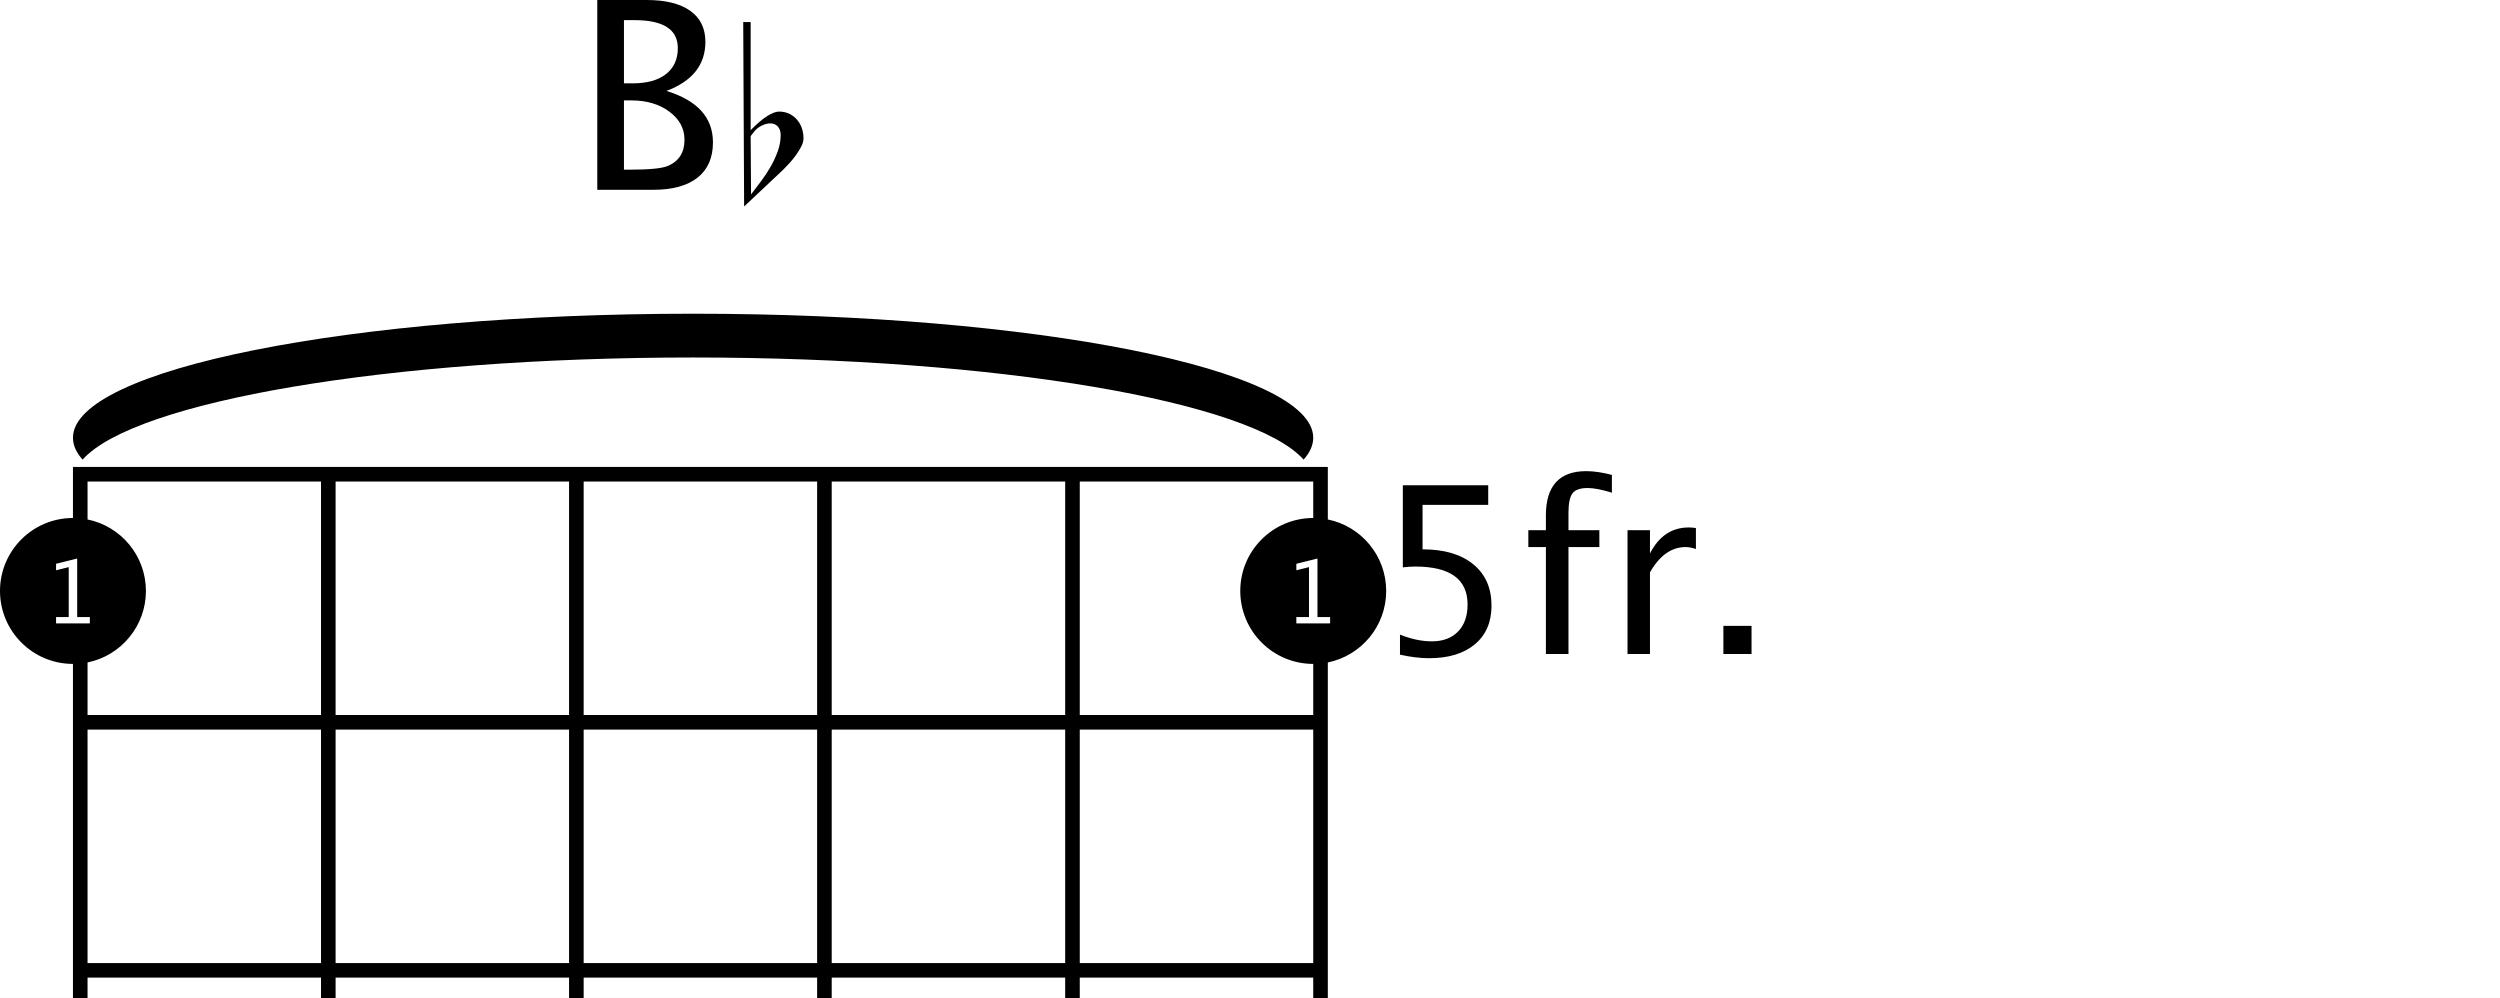
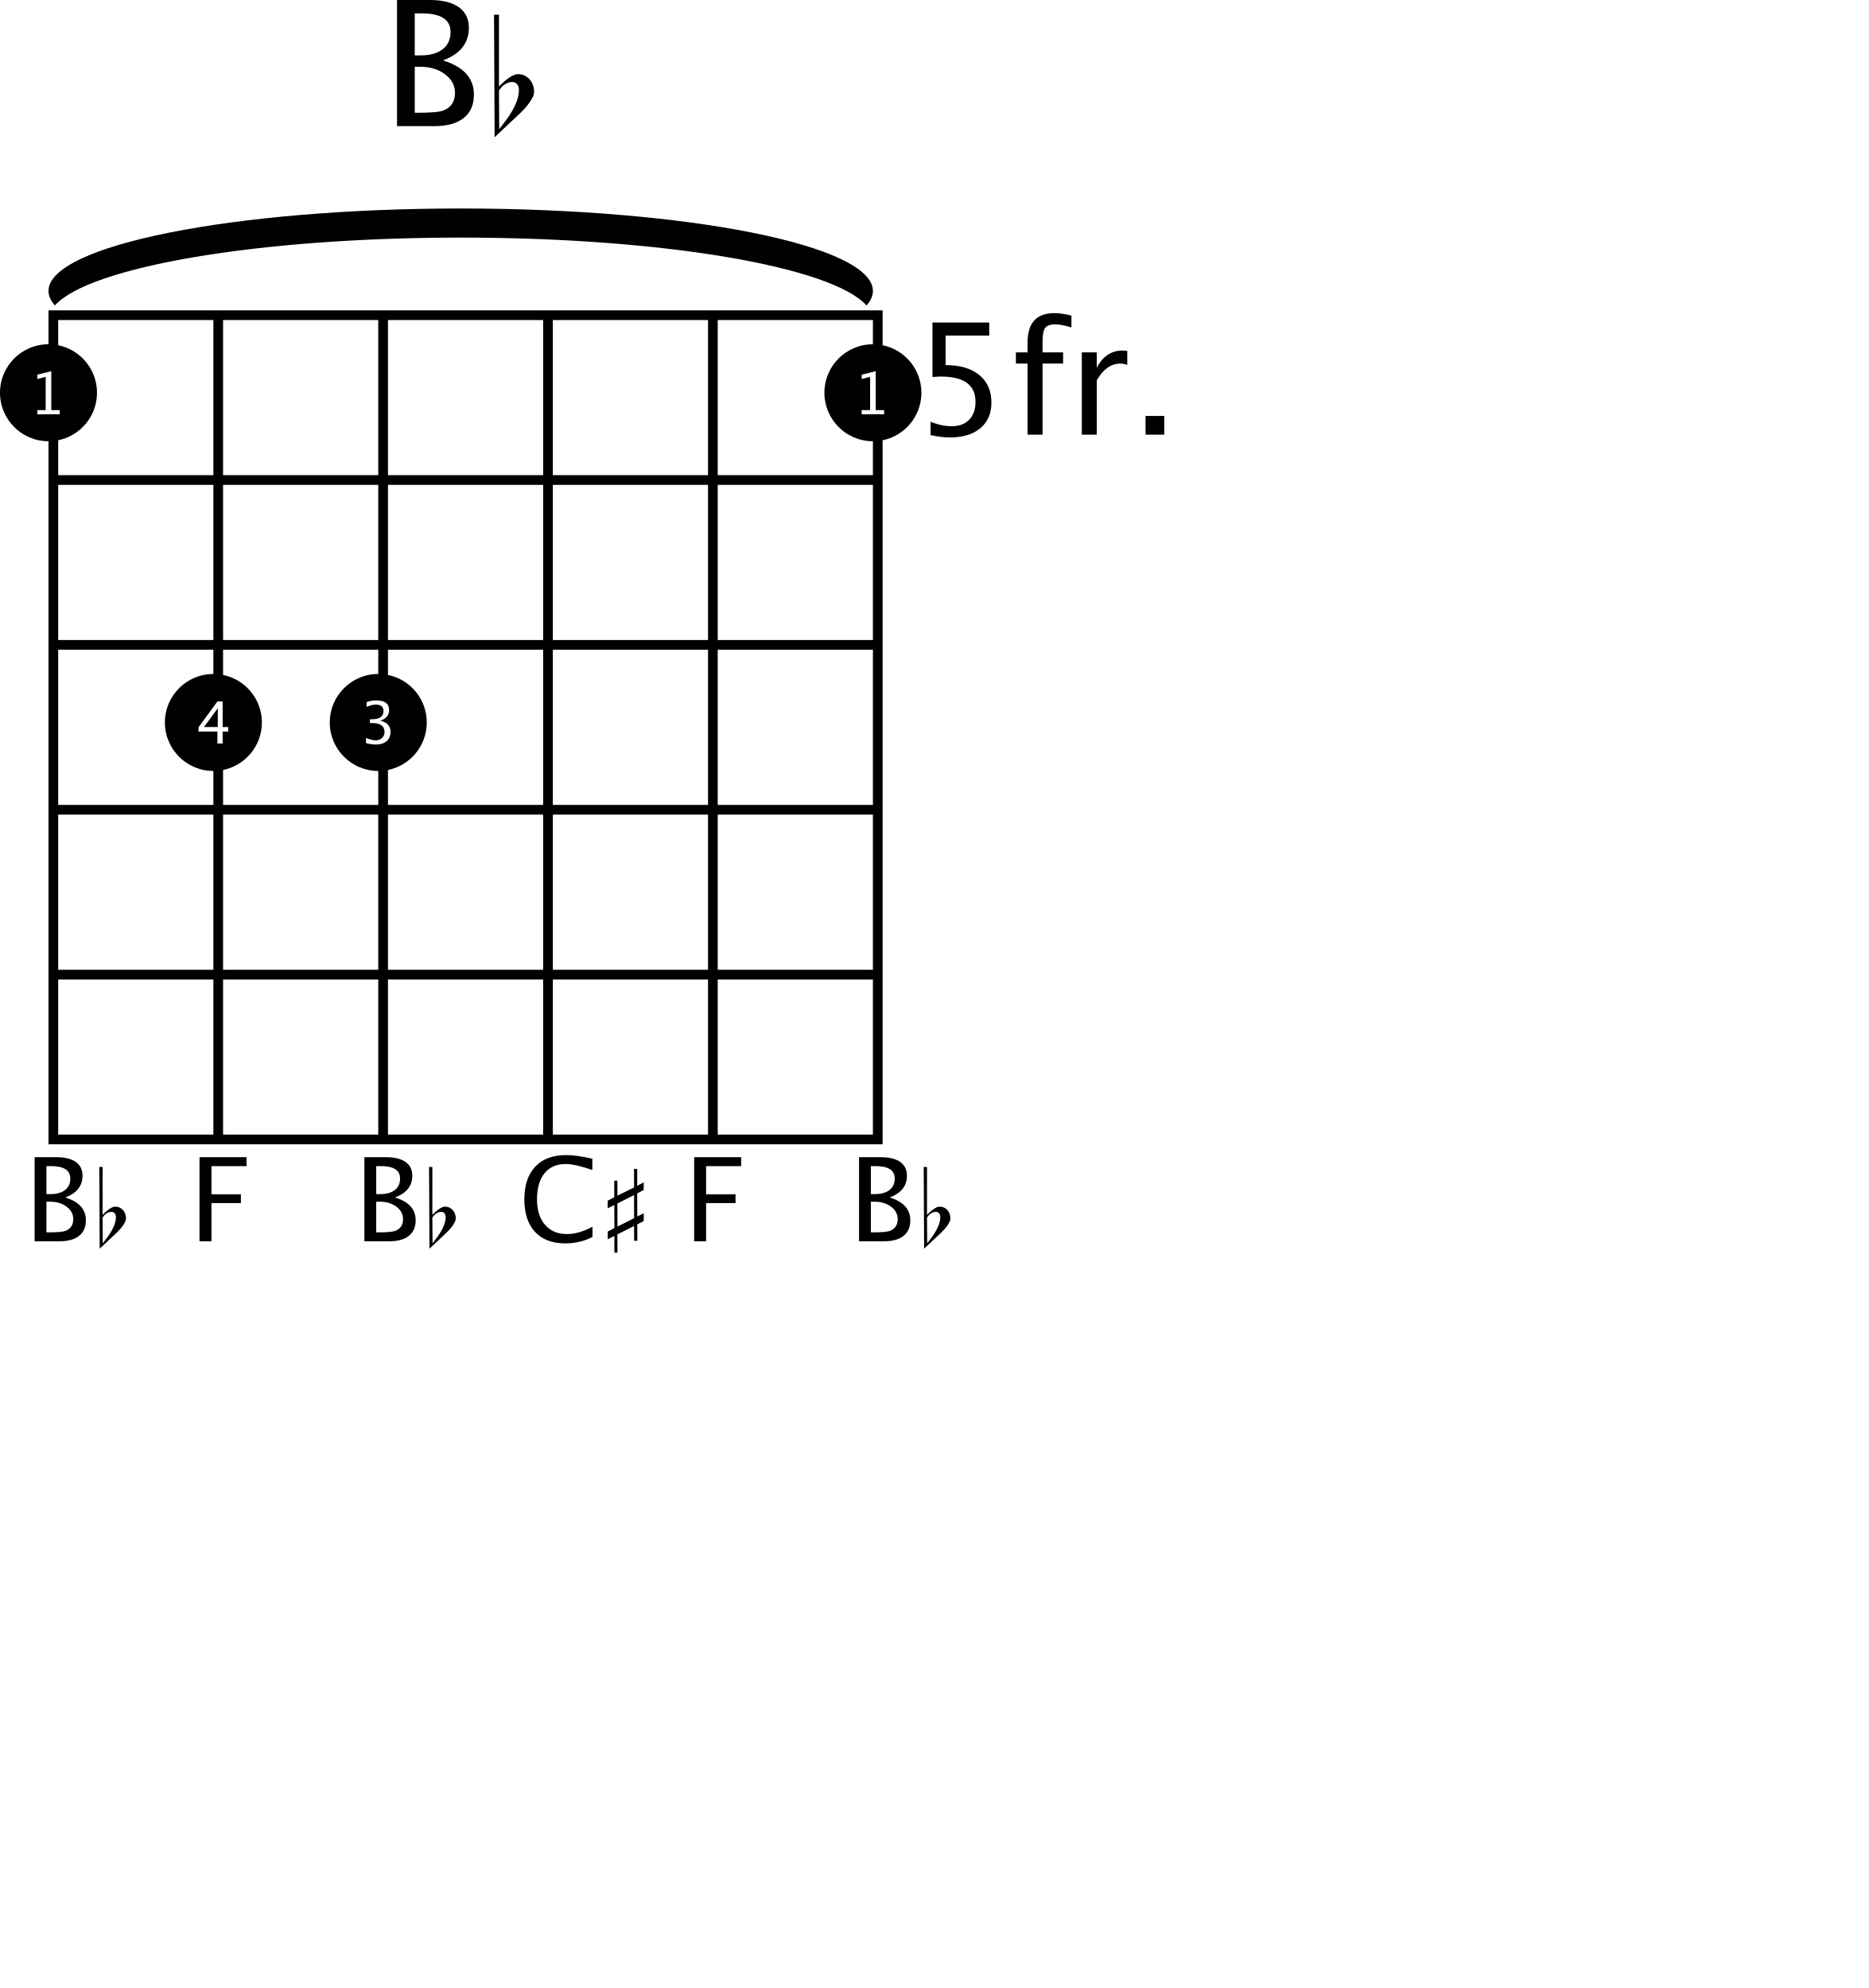
- <svg xmlns="http://www.w3.org/2000/svg" style="fill-opacity:1; color-rendering:auto; color-interpolation:auto; text-rendering:auto; stroke:black; stroke-linecap:square; stroke-miterlimit:10; shape-rendering:auto; stroke-opacity:1; fill:black; stroke-dasharray:none; font-weight:normal; stroke-width:1; font-family:'Dialog'; font-style:normal; stroke-linejoin:miter; font-size:12px; stroke-dashoffset:0; image-rendering:auto;" width="514" height="205">
+ <svg xmlns="http://www.w3.org/2000/svg" style="fill-opacity:1; color-rendering:auto; color-interpolation:auto; text-rendering:auto; stroke:black; stroke-linecap:square; stroke-miterlimit:10; shape-rendering:auto; stroke-opacity:1; fill:black; stroke-dasharray:none; font-weight:normal; stroke-width:1; font-family:'Dialog'; font-style:normal; stroke-linejoin:miter; font-size:12px; stroke-dashoffset:0; image-rendering:auto;" width="578" height="615">
  <defs id="genericDefs" />
  <g>
    <g style="fill:white; stroke:white;">
-       <rect x="0" width="514.453" height="205.143" y="0" style="stroke:none;" />
+       <rect x="0" width="578.76" height="615.428" y="0" style="stroke:none;" />
      <path d="M130.447 4.14 Q139.359 4.14 139.359 9.888 Q139.359 13.342 136.92 15.24 Q134.481 17.139 130.052 17.139 L128.285 17.139 L128.285 4.14 ZM129.841 20.645 Q134.508 20.645 137.619 22.953 Q140.731 25.26 140.731 28.74 Q140.731 32.669 137.303 34.119 Q135.51 34.884 129.419 34.884 L128.285 34.884 L128.285 20.645 ZM122.801 0 L122.801 39.023 L134.297 39.023 Q140.256 39.023 143.42 36.519 Q146.584 34.014 146.584 29.268 Q146.584 21.621 137.013 18.694 Q145.028 15.688 145.028 8.596 Q145.028 4.43 141.904 2.215 Q138.779 0 132.926 0 ZM158.37 25.365 Q159.346 25.365 159.926 26.024 Q160.506 26.684 160.506 27.765 Q160.506 29.426 159.913 31.087 Q159.319 32.748 158.423 34.304 Q157.526 35.859 156.445 37.296 Q155.364 38.733 154.415 39.973 L154.336 27.976 L155.232 26.842 Q155.786 26.235 156.669 25.8 Q157.553 25.365 158.37 25.365 ZM152.807 4.535 L152.991 42.451 L161.06 34.857 Q161.613 34.304 162.325 33.526 Q163.037 32.748 163.67 31.865 Q164.303 30.981 164.751 30.098 Q165.199 29.215 165.199 28.45 Q165.199 27.264 164.83 26.262 Q164.461 25.26 163.775 24.508 Q163.09 23.757 162.18 23.348 Q161.27 22.939 160.163 22.939 Q159.214 22.939 157.724 23.875 Q156.234 24.811 154.336 26.763 L154.336 4.535 ZM142.5 64.5 C72.084 64.5 15 75.917 15 90 C15 91.535 15.679 93.039 16.979 94.5 L16.979 94.5 C27.606 82.563 79.761 73.5 142.5 73.5 C205.239 73.5 257.394 82.563 268.021 94.5 L268.021 94.5 C269.321 93.039 270 91.535 270 90 C270 75.917 212.916 64.5 142.5 64.5 ZM15.87 114.834 L15.87 126.866 L18.472 126.866 L18.472 128.167 L11.528 128.167 L11.528 126.866 L14.13 126.866 L14.13 116.6 L11.528 117.251 L11.528 115.915 L15.87 114.834 ZM270.87 114.834 L270.87 126.866 L273.472 126.866 L273.472 128.167 L266.528 128.167 L266.528 126.866 L269.13 126.866 L269.13 116.6 L266.528 117.251 L266.528 115.915 L270.87 114.834 ZM326.133 96.867 Q317.836 96.867 317.836 105.961 L317.836 109.008 L314.227 109.008 L314.227 112.477 L317.836 112.477 L317.836 134.461 L322.477 134.461 L322.477 112.477 L328.828 112.477 L328.828 109.008 L322.477 109.008 L322.477 105.469 Q322.477 102.516 323.309 101.426 Q324.141 100.336 326.414 100.336 Q328.289 100.336 331.406 101.297 L331.406 97.641 Q328.453 96.867 326.133 96.867 ZM347.203 108.445 Q341.977 108.445 339.234 113.789 L339.234 109.008 L334.617 109.008 L334.617 134.461 L339.234 134.461 L339.234 117.68 Q342.188 112.477 346.57 112.477 Q347.484 112.477 348.68 112.875 L348.68 108.562 Q347.906 108.445 347.203 108.445 ZM354.328 128.672 L354.328 134.461 L360.117 134.461 L360.117 128.672 ZM288.422 99.773 L288.422 116.648 Q289.758 116.484 290.977 116.484 Q301.734 116.484 301.734 124.289 Q301.734 127.828 299.777 129.844 Q297.82 131.859 294.398 131.859 Q291.281 131.859 287.836 130.477 L287.836 134.602 Q291.164 135.328 293.789 135.328 Q299.836 135.328 303.246 132.457 Q306.656 129.586 306.656 124.523 Q306.656 119.086 302.906 116.016 Q299.156 112.945 292.477 112.945 L292.477 103.805 L305.977 103.805 L305.977 99.773 ZM66 99 L66 147 L18 147 L18 136.2 L18 136.2 C24.847 134.81 30 128.757 30 121.5 C30 114.243 24.847 108.19 18 106.8 L18 106.8 L18 99 ZM117 99 L117 147 L69 147 L69 99 ZM168 99 L168 147 L120 147 L120 99 ZM219 99 L219 147 L171 147 L171 99 ZM270 99 L270 106.5 C261.716 106.5 255 113.216 255 121.5 C255 129.784 261.716 136.5 270 136.5 L270 147 L222 147 L222 99 ZM66 150 L66 198 L18 198 L18 150 ZM117 150 L117 198 L69 198 L69 150 ZM168 150 L168 198 L120 198 L120 150 ZM219 150 L219 198 L171 198 L171 150 ZM270 150 L270 198 L222 198 L222 150 ZM67.358 219.123 L63.086 224.906 L67.358 224.906 L67.358 219.123 ZM68.87 216.996 L68.87 224.906 L70.61 224.906 L70.61 226.321 L68.87 226.321 L68.87 230.004 L67.244 230.004 L67.244 226.321 L61.39 226.321 L61.39 225.012 L67.244 216.996 ZM116.372 216.671 Q120.362 216.671 120.362 219.685 Q120.362 221.98 117.646 222.955 Q120.793 223.685 120.793 226.4 Q120.793 228.237 119.58 229.283 Q118.367 230.329 116.249 230.329 Q115.044 230.329 113.207 229.907 L113.207 228.29 Q115.071 229.028 116.143 229.028 Q117.382 229.028 118.16 228.303 Q118.938 227.578 118.938 226.427 Q118.938 223.685 115.097 223.685 L114.412 223.685 L114.412 222.516 L115.018 222.507 Q118.622 222.507 118.622 219.967 Q118.622 217.972 116.249 217.972 Q114.948 217.972 113.383 218.701 L113.383 217.19 Q114.921 216.671 116.372 216.671 ZM66 201 L66 208.5 C57.716 208.5 51 215.216 51 223.5 C51 231.784 57.716 238.5 66 238.5 L66 249 L18 249 L18 201 ZM117 201 L117 208.5 C108.716 208.5 102 215.216 102 223.5 C102 231.784 108.716 238.5 117 238.5 L117 249 L69 249 L69 238.2 L69 238.2 C75.847 236.81 81 230.757 81 223.5 C81 216.243 75.847 210.19 69 208.8 L69 208.8 L69 201 ZM168 201 L168 249 L120 249 L120 238.2 L120 238.2 C126.847 236.81 132 230.757 132 223.5 C132 216.243 126.847 210.19 120 208.8 L120 208.8 L120 201 ZM219 201 L219 249 L171 249 L171 201 ZM270 201 L270 249 L222 249 L222 201 ZM66 252 L66 300 L18 300 L18 252 ZM117 252 L117 300 L69 300 L69 252 ZM168 252 L168 300 L120 300 L120 252 ZM219 252 L219 300 L171 300 L171 252 ZM270 252 L270 300 L222 300 L222 252 ZM66 303 L66 351 L18 351 L18 303 ZM117 303 L117 351 L69 351 L69 303 ZM168 303 L168 351 L120 351 L120 303 ZM219 303 L219 351 L171 351 L171 303 ZM270 303 L270 351 L222 351 L222 303 ZM15 96 L15 106.5 C6.716 106.5 0 113.216 0 121.5 C0 129.784 6.716 136.5 15 136.5 L15 354 L273 354 L273 136.2 L273 136.2 C279.847 134.81 285 128.757 285 121.5 C285 114.243 279.847 108.19 273 106.8 L273 106.8 L273 96 ZM15.809 360.744 Q21.75 360.744 21.75 364.576 Q21.75 366.879 20.124 368.144 Q18.498 369.41 15.545 369.41 L14.367 369.41 L14.367 360.744 ZM117.809 360.744 Q123.75 360.744 123.75 364.576 Q123.75 366.879 122.124 368.144 Q120.498 369.41 117.545 369.41 L116.367 369.41 L116.367 360.744 ZM270.809 360.744 Q276.75 360.744 276.75 364.576 Q276.75 366.879 275.124 368.144 Q273.498 369.41 270.545 369.41 L269.367 369.41 L269.367 360.744 ZM196.125 369.709 L196.125 376.863 L190.992 379.447 L190.957 372.31 L196.125 369.709 ZM15.404 371.748 Q18.516 371.748 20.59 373.286 Q22.664 374.824 22.664 377.144 Q22.664 379.764 20.379 380.731 Q19.184 381.24 15.123 381.24 L14.367 381.24 L14.367 371.748 ZM117.404 371.748 Q120.516 371.748 122.59 373.286 Q124.664 374.824 124.664 377.144 Q124.664 379.764 122.379 380.731 Q121.184 381.24 117.123 381.24 L116.367 381.24 L116.367 371.748 ZM270.404 371.748 Q273.516 371.748 275.59 373.286 Q277.664 374.824 277.664 377.144 Q277.664 379.764 275.379 380.731 Q274.184 381.24 270.123 381.24 L269.367 381.24 L269.367 371.748 ZM10.711 357.984 L10.711 384 L18.375 384 Q22.348 384 24.457 382.33 Q26.566 380.66 26.566 377.496 Q26.566 372.398 20.186 370.447 Q25.529 368.443 25.529 363.715 Q25.529 360.938 23.446 359.461 Q21.363 357.984 17.461 357.984 ZM61.711 357.984 L61.711 384 L65.402 384 L65.402 372.188 L74.508 372.188 L74.508 369.463 L65.402 369.463 L65.402 360.744 L76.248 360.744 L76.248 357.984 ZM112.711 357.984 L112.711 384 L120.375 384 Q124.348 384 126.457 382.33 Q128.566 380.66 128.566 377.496 Q128.566 372.398 122.186 370.447 Q127.529 368.443 127.529 363.715 Q127.529 360.938 125.446 359.461 Q123.363 357.984 119.461 357.984 ZM214.711 357.984 L214.711 384 L218.402 384 L218.402 372.188 L227.508 372.188 L227.508 369.463 L218.402 369.463 L218.402 360.744 L229.248 360.744 L229.248 357.984 ZM265.711 357.984 L265.711 384 L273.375 384 Q277.348 384 279.457 382.33 Q281.566 380.66 281.566 377.496 Q281.566 372.398 275.185 370.447 Q280.529 368.443 280.529 363.715 Q280.529 360.938 278.446 359.461 Q276.363 357.984 272.461 357.984 ZM34.424 374.894 Q35.074 374.894 35.461 375.334 Q35.848 375.773 35.848 376.494 Q35.848 377.602 35.452 378.709 Q35.057 379.816 34.459 380.853 Q33.861 381.891 33.141 382.849 Q32.42 383.807 31.787 384.633 L31.734 376.635 L32.332 375.879 Q32.701 375.475 33.29 375.185 Q33.879 374.894 34.424 374.894 ZM136.424 374.894 Q137.074 374.894 137.461 375.334 Q137.848 375.773 137.848 376.494 Q137.848 377.602 137.452 378.709 Q137.057 379.816 136.459 380.853 Q135.861 381.891 135.141 382.849 Q134.42 383.807 133.787 384.633 L133.734 376.635 L134.332 375.879 Q134.701 375.475 135.29 375.185 Q135.879 374.894 136.424 374.894 ZM289.424 374.894 Q290.074 374.894 290.461 375.334 Q290.848 375.773 290.848 376.494 Q290.848 377.602 290.452 378.709 Q290.057 379.816 289.459 380.853 Q288.861 381.891 288.141 382.849 Q287.42 383.807 286.787 384.633 L286.734 376.635 L287.332 375.879 Q287.701 375.475 288.29 375.185 Q288.879 374.894 289.424 374.894 ZM175.031 357.334 Q168.914 357.334 165.548 360.92 Q162.182 364.506 162.182 371.01 Q162.182 377.531 165.486 381.091 Q168.791 384.65 174.856 384.65 Q179.408 384.65 183.258 382.664 L183.258 379.5 Q179.039 381.768 175.348 381.768 Q171.059 381.768 168.58 378.894 Q166.102 376.019 166.102 371.045 Q166.102 365.824 168.422 362.959 Q170.742 360.094 174.978 360.094 Q177.879 360.094 183.223 361.94 L183.223 358.477 Q178.529 357.334 175.031 357.334 ZM30.715 361.008 L30.838 386.285 L36.217 381.223 Q36.586 380.853 37.06 380.335 Q37.535 379.816 37.957 379.228 Q38.379 378.639 38.678 378.05 Q38.977 377.461 38.977 376.951 Q38.977 376.16 38.73 375.492 Q38.484 374.824 38.027 374.323 Q37.57 373.822 36.964 373.55 Q36.357 373.277 35.619 373.277 Q34.986 373.277 33.993 373.901 Q33 374.525 31.734 375.826 L31.734 361.008 ZM132.715 361.008 L132.838 386.285 L138.217 381.223 Q138.586 380.853 139.06 380.335 Q139.535 379.816 139.957 379.228 Q140.379 378.639 140.678 378.05 Q140.977 377.461 140.977 376.951 Q140.977 376.16 140.731 375.492 Q140.484 374.824 140.027 374.323 Q139.57 373.822 138.964 373.55 Q138.357 373.277 137.619 373.277 Q136.986 373.277 135.993 373.901 Q135 374.525 133.734 375.826 L133.734 361.008 ZM285.715 361.008 L285.838 386.285 L291.217 381.223 Q291.586 380.853 292.06 380.335 Q292.535 379.816 292.957 379.228 Q293.379 378.639 293.678 378.05 Q293.977 377.461 293.977 376.951 Q293.977 376.16 293.731 375.492 Q293.484 374.824 293.027 374.323 Q292.57 373.822 291.964 373.55 Q291.357 373.277 290.619 373.277 Q289.986 373.277 288.993 373.901 Q288 374.525 286.734 375.826 L286.734 361.008 ZM196.107 361.588 L196.125 367.353 L190.975 369.885 L190.957 365.244 L189.99 365.244 L190.008 370.394 L187.969 371.432 L187.969 373.805 L190.008 372.768 L190.043 379.922 L187.986 380.977 L187.986 383.367 L190.025 382.348 L190.043 387.516 L190.992 387.498 L190.957 381.873 L196.125 379.272 L196.143 383.842 L197.144 383.842 L197.109 378.762 L199.113 377.742 L199.113 375.334 L197.127 376.336 L197.092 369.182 L199.096 368.144 L199.113 365.789 L197.092 366.826 L197.092 361.623 L196.107 361.588 Z" style="fill:black; stroke:none;" />
    </g>
  </g>
</svg>
